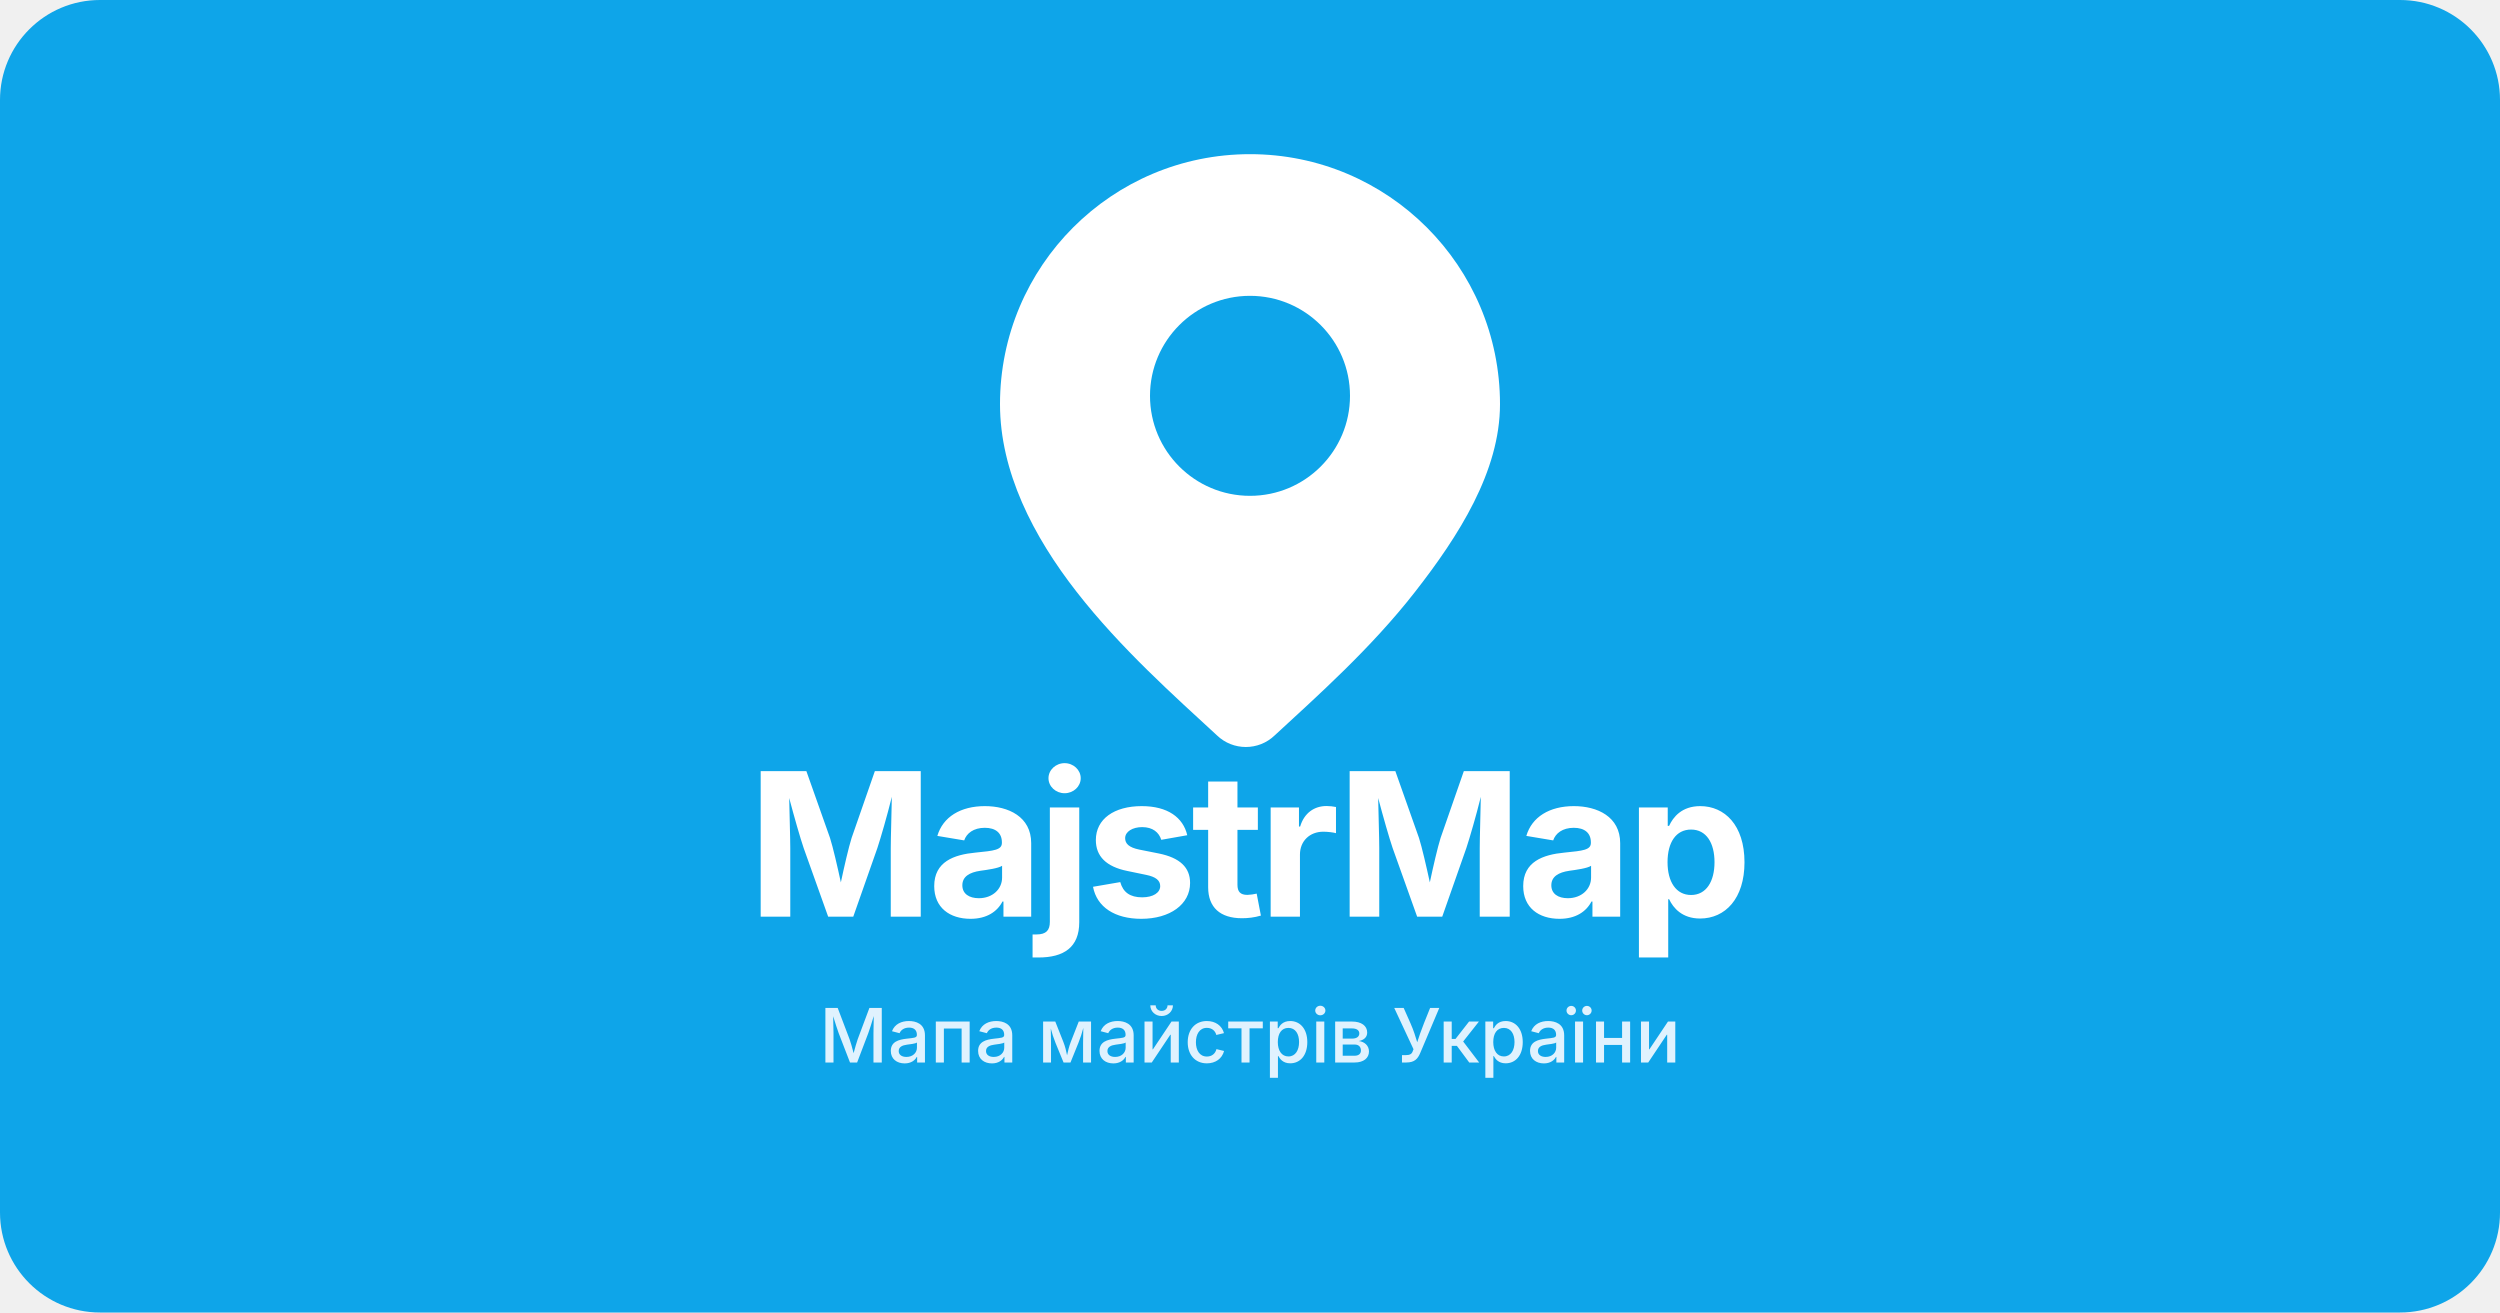
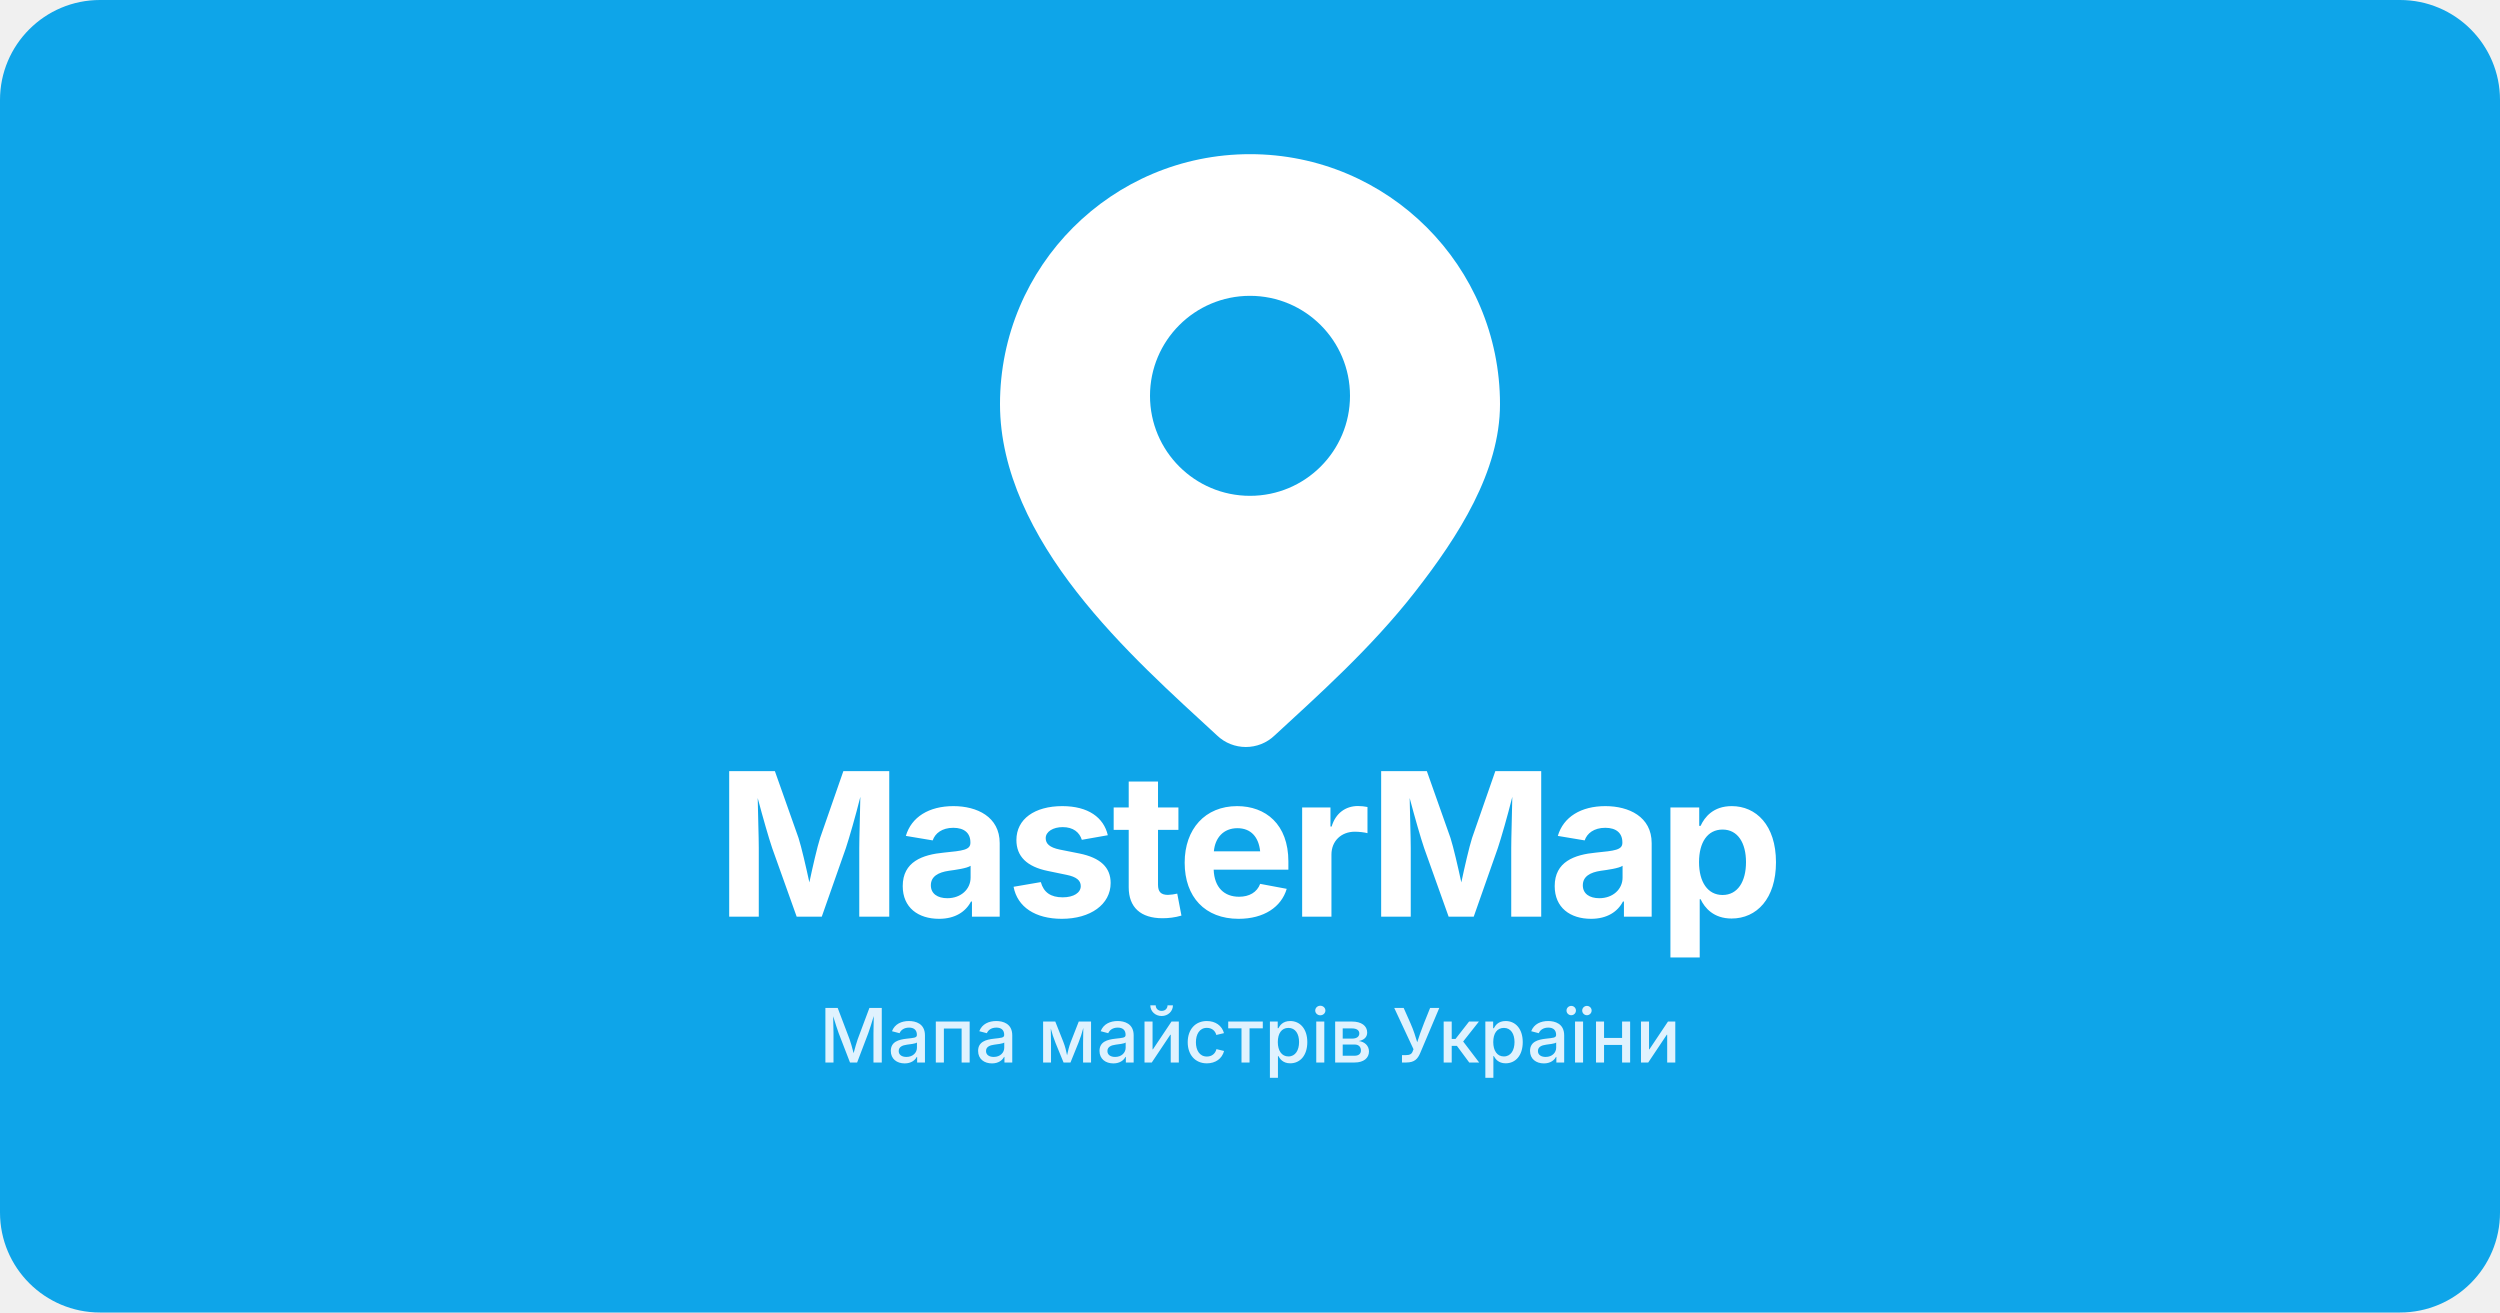
<svg xmlns="http://www.w3.org/2000/svg" width="1200" height="630" viewBox="0 0 1200 630">
  <rect width="1200" height="630" rx="48" fill="#0ea5e9" />
  <g transform="translate(600, 250) scale(4)">
    <path d="M0 -44C-16.57 -44 -30 -30.57 -30 -14c0 8.08 3.97 15.83 9.2 22.53 5.29 6.79 11.82 12.58 16.83 17.21a5 5 0 0 0 6.94 0c5.01-4.63 11.54-10.42 16.83-17.21C25.03 1.83 30 -5.92 30 -14 30 -30.57 16.57 -44 0 -44Z" fill="#ffffff" />
    <circle cx="0" cy="-15" r="12" fill="#0ea5e9" />
  </g>
-   <text x="600" y="440" text-anchor="middle" font-family="Inter, ui-sans-serif, system-ui, sans-serif" font-size="96" font-weight="700" letter-spacing="-3" fill="#ffffff">MajstrMap</text>
+   <text x="600" y="440" text-anchor="middle" font-family="Inter, ui-sans-serif, system-ui, sans-serif" font-size="96" font-weight="700" letter-spacing="-3" fill="#ffffff">MasterMap</text>
  <text x="600" y="510" text-anchor="middle" font-family="Inter, ui-sans-serif, system-ui, sans-serif" font-size="36" font-weight="500" fill="#e0f2fe">Мапа майстрів України</text>
</svg>
